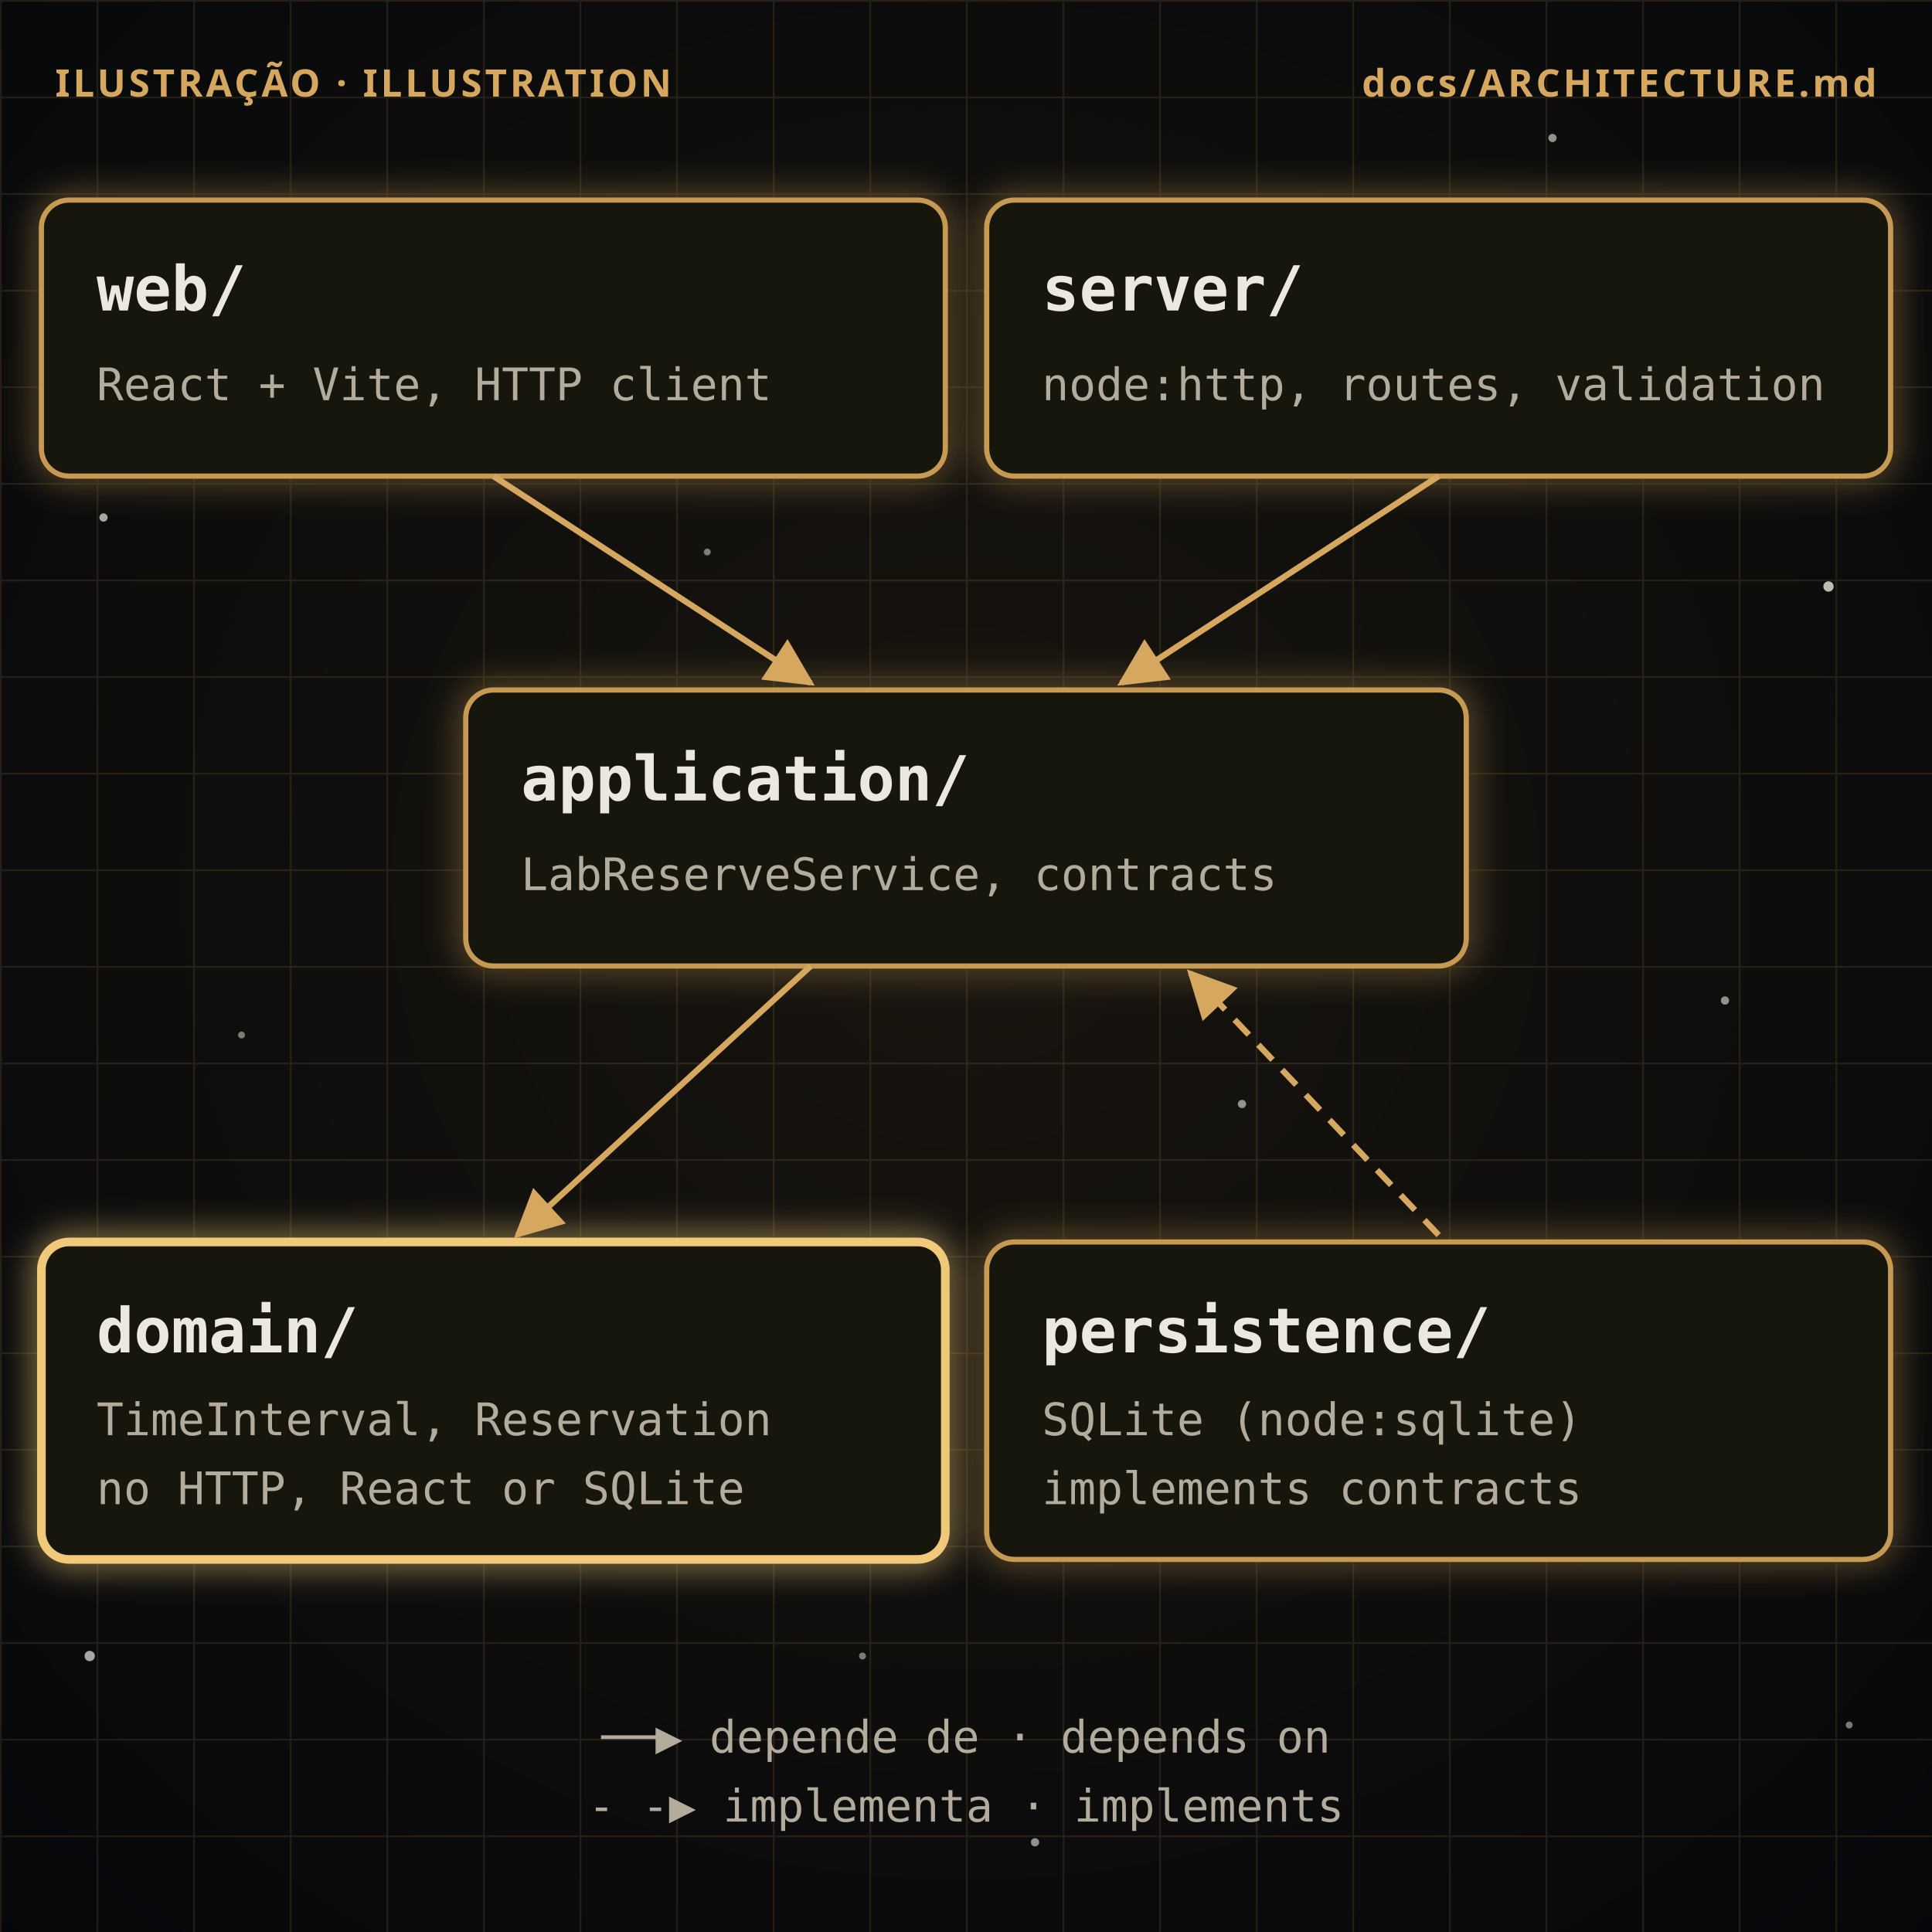
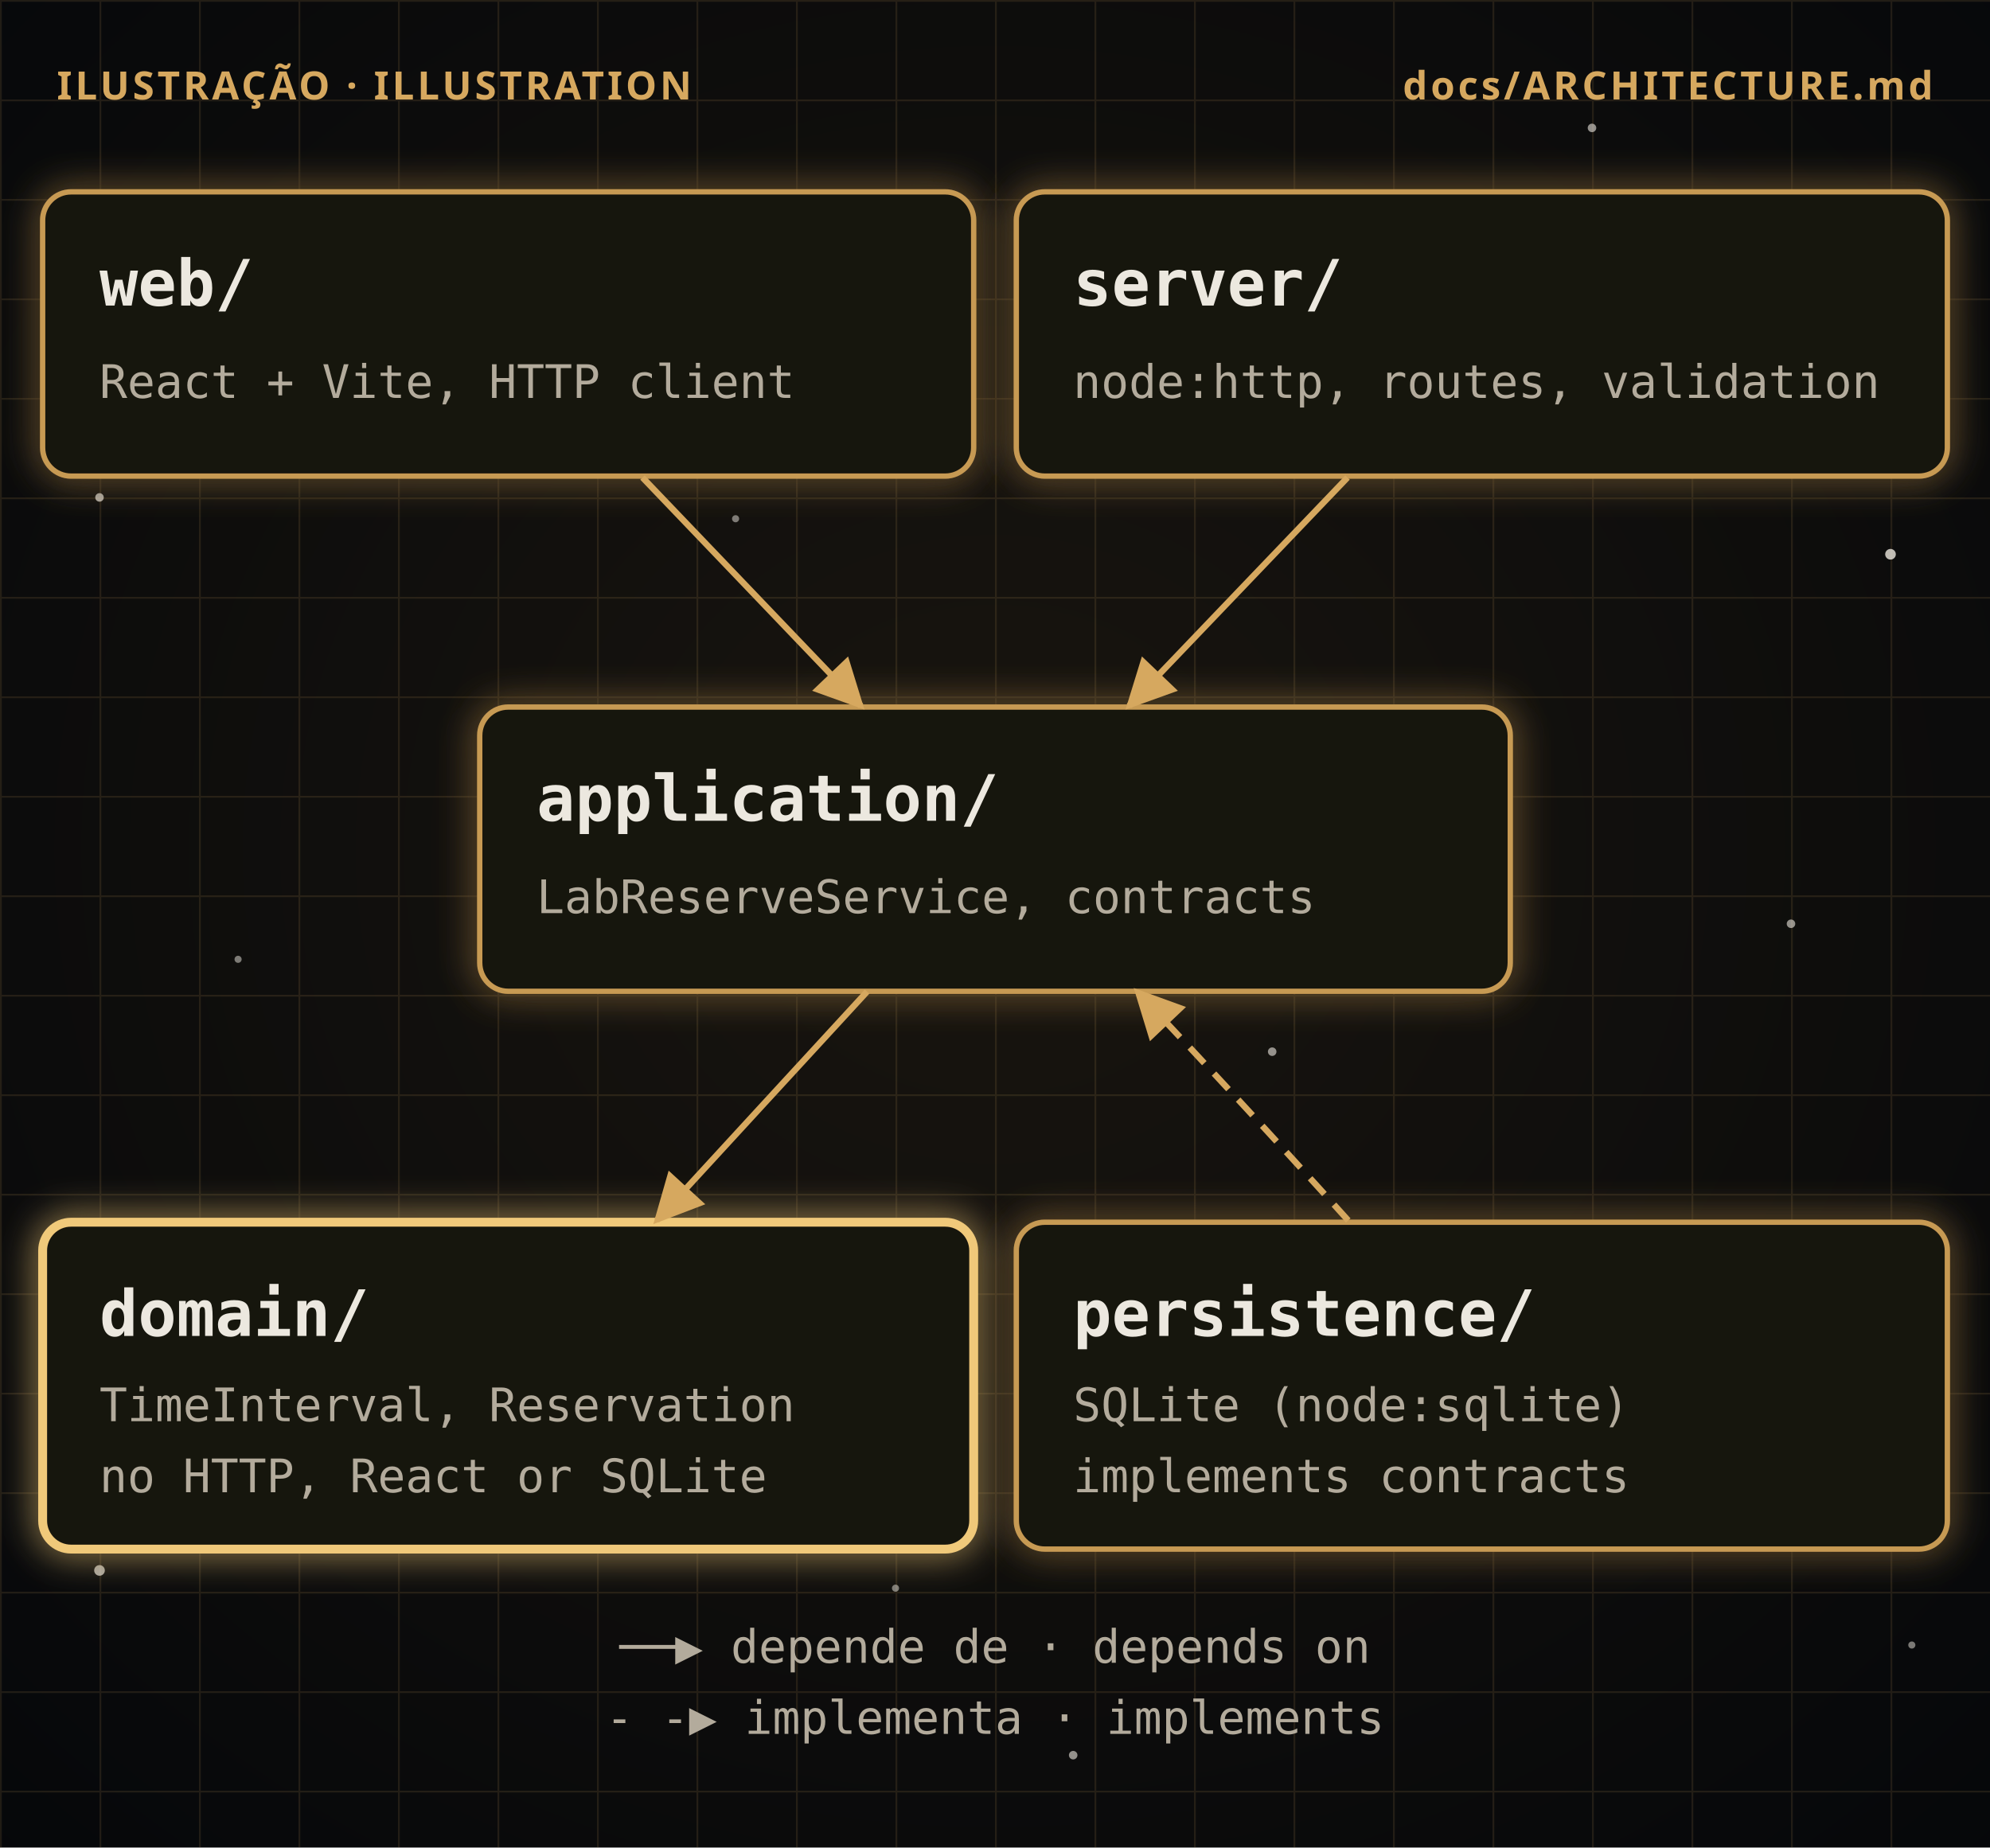
- <svg xmlns="http://www.w3.org/2000/svg" viewBox="0 0 560 560" width="560" height="560" role="img" aria-labelledby="t d" data-cor-do-pulso="#d6a85f" style="max-width:34rem">
+ <svg xmlns="http://www.w3.org/2000/svg" viewBox="0 0 560 520" width="560" height="520" role="img" aria-labelledby="t d" data-cor-do-pulso="#d6a85f" data-compacta="">
  <defs>
    <marker id="seta" viewBox="0 0 10 10" refX="9" refY="5" markerWidth="8" markerHeight="8" orient="auto-start-reverse">
      <path d="M0,0 L10,5 L0,10 z" fill="#d6a85f" />
    </marker>
    <radialGradient id="fundo" cx="50%" cy="46%" r="75%">
      <stop offset="0" stop-color="#19150f" />
      <stop offset="1" stop-color="#05070a" />
    </radialGradient>
    <pattern id="grade" width="28" height="28" patternUnits="userSpaceOnUse">
      <path d="M28,0 L0,0 L0,28" fill="none" stroke="#d6a85f" stroke-opacity="0.13" stroke-width="1" />
    </pattern>
    <filter id="brilho" x="-20%" y="-30%" width="140%" height="160%">
      <feGaussianBlur in="SourceGraphic" stdDeviation="5" result="b" />
      <feMerge>
        <feMergeNode in="b" />
        <feMergeNode in="SourceGraphic" />
      </feMerge>
    </filter>
    <style>
      .caixa { fill: #19150f; stroke: #c79a52; stroke-width: 1.5; }
      .centro { fill: #19150f; stroke: #f0c97a; stroke-width: 2.5; }
      .nome { font: 600 18px ui-monospace, SFMono-Regular, Menlo, Consolas, monospace; fill: #ece8df; }
      .det { font: 13px ui-monospace, SFMono-Regular, Menlo, Consolas, monospace; fill: #b3ab9c; }
      .rotulo { font: 600 11px ui-sans-serif, system-ui, sans-serif; fill: #d6a85f; letter-spacing: 0.08em; }
      .linha { stroke: #d6a85f; stroke-width: 1.75; fill: none; marker-end: url(#seta); }
      .tracejada { stroke: #d6a85f; stroke-width: 1.75; fill: none; stroke-dasharray: 6 4; marker-end: url(#seta); }
    </style>
  </defs>
-   <rect width="560" height="560" fill="url(#fundo)" />
-   <rect width="560" height="560" fill="url(#grade)" />
+   <rect width="560" height="520" fill="url(#fundo)" />
+   <rect width="560" height="520" fill="url(#grade)" />
  <g fill="#ece8df" aria-hidden="true">
-     <circle cx="30" cy="150" r="1.2" opacity="0.7" />
-     <circle cx="530" cy="170" r="1.5" opacity="0.8" />
-     <circle cx="70" cy="300" r="1" opacity="0.5" />
-     <circle cx="500" cy="290" r="1.2" opacity="0.6" />
-     <circle cx="26" cy="480" r="1.5" opacity="0.7" />
-     <circle cx="536" cy="500" r="1" opacity="0.5" />
-     <circle cx="205" cy="160" r="1" opacity="0.5" />
-     <circle cx="360" cy="320" r="1.2" opacity="0.6" />
-     <circle cx="250" cy="480" r="1" opacity="0.5" />
-     <circle cx="450" cy="40" r="1.2" opacity="0.6" />
-     <circle cx="300" cy="534" r="1.2" opacity="0.6" />
+     <circle cx="28" cy="140" r="1.2" opacity="0.7" />
+     <circle cx="532" cy="156" r="1.5" opacity="0.8" />
+     <circle cx="67" cy="270" r="1" opacity="0.5" />
+     <circle cx="504" cy="260" r="1.2" opacity="0.6" />
+     <circle cx="28" cy="442" r="1.5" opacity="0.7" />
+     <circle cx="538" cy="463" r="1" opacity="0.5" />
+     <circle cx="207" cy="146" r="1" opacity="0.5" />
+     <circle cx="358" cy="296" r="1.2" opacity="0.6" />
+     <circle cx="252" cy="447" r="1" opacity="0.5" />
+     <circle cx="448" cy="36" r="1.2" opacity="0.6" />
+     <circle cx="302" cy="494" r="1.2" opacity="0.6" />
  </g>
  <text x="16" y="28" class="rotulo">ILUSTRAÇÃO · ILLUSTRATION</text>
  <text x="544" y="28" class="rotulo" text-anchor="end">docs/ARCHITECTURE.md</text>
-   <rect x="12" y="58" width="262" height="80" rx="8" class="caixa" filter="url(#brilho)" />
-   <text x="28" y="90" class="nome">web/</text>
-   <text x="28" y="116" class="det">React + Vite, HTTP client</text>
-   <rect x="286" y="58" width="262" height="80" rx="8" class="caixa" filter="url(#brilho)" />
-   <text x="302" y="90" class="nome">server/</text>
-   <text x="302" y="116" class="det">node:http, routes, validation</text>
-   <rect x="135" y="200" width="290" height="80" rx="8" class="caixa" filter="url(#brilho)" />
-   <text x="151" y="232" class="nome">application/</text>
-   <text x="151" y="258" class="det">LabReserveService, contracts</text>
-   <rect x="12" y="360" width="262" height="92" rx="8" class="centro" filter="url(#brilho)" />
-   <text x="28" y="392" class="nome">domain/</text>
-   <text x="28" y="416" class="det">TimeInterval, Reservation</text>
-   <text x="28" y="436" class="det">no HTTP, React or SQLite</text>
-   <rect x="286" y="360" width="262" height="92" rx="8" class="caixa" filter="url(#brilho)" />
-   <text x="302" y="392" class="nome">persistence/</text>
-   <text x="302" y="416" class="det">SQLite (node:sqlite)</text>
-   <text x="302" y="436" class="det">implements contracts</text>
-   <path d="M143,138 L235,198" class="linha" />
-   <path d="M417,138 L325,198" class="linha" />
-   <path d="M235,280 L150,358" class="linha" />
-   <path d="M417,358 L345,282" class="tracejada" />
-   <text x="280" y="508" class="det" text-anchor="middle">──▶ depende de · depends on</text>
-   <text x="280" y="528" class="det" text-anchor="middle">- -▶ implementa · implements</text>
+   <rect x="12" y="54" width="262" height="80" rx="8" class="caixa" filter="url(#brilho)" />
+   <text x="28" y="86" class="nome">web/</text>
+   <text x="28" y="112" class="det">React + Vite, HTTP client</text>
+   <rect x="286" y="54" width="262" height="80" rx="8" class="caixa" filter="url(#brilho)" />
+   <text x="302" y="86" class="nome">server/</text>
+   <text x="302" y="112" class="det">node:http, routes, validation</text>
+   <rect x="135" y="199" width="290" height="80" rx="8" class="caixa" filter="url(#brilho)" />
+   <text x="151" y="231" class="nome">application/</text>
+   <text x="151" y="257" class="det">LabReserveService, contracts</text>
+   <rect x="12" y="344" width="262" height="92" rx="8" class="centro" filter="url(#brilho)" />
+   <text x="28" y="376" class="nome">domain/</text>
+   <text x="28" y="400" class="det">TimeInterval, Reservation</text>
+   <text x="28" y="420" class="det">no HTTP, React or SQLite</text>
+   <rect x="286" y="344" width="262" height="92" rx="8" class="caixa" filter="url(#brilho)" />
+   <text x="302" y="376" class="nome">persistence/</text>
+   <text x="302" y="400" class="det">SQLite (node:sqlite)</text>
+   <text x="302" y="420" class="det">implements contracts</text>
+   <path d="M180.8,134.4 C200,154.5 223.2,178.7 242.3,198.7" class="linha" />
+   <path d="M379.2,134.4 C360,154.5 336.8,178.7 317.7,198.7" class="linha" />
+   <path d="M244,279.1 C225.8,298.9 203.7,322.9 184.8,343.5" class="linha" />
+   <path d="M379.4,343.5 C360.9,322.9 338.8,298.9 320,279.1" class="tracejada" />
+   <text x="280" y="468" class="det" text-anchor="middle">──▶ depende de · depends on</text>
+   <text x="280" y="488" class="det" text-anchor="middle">- -▶ implementa · implements</text>
</svg>
